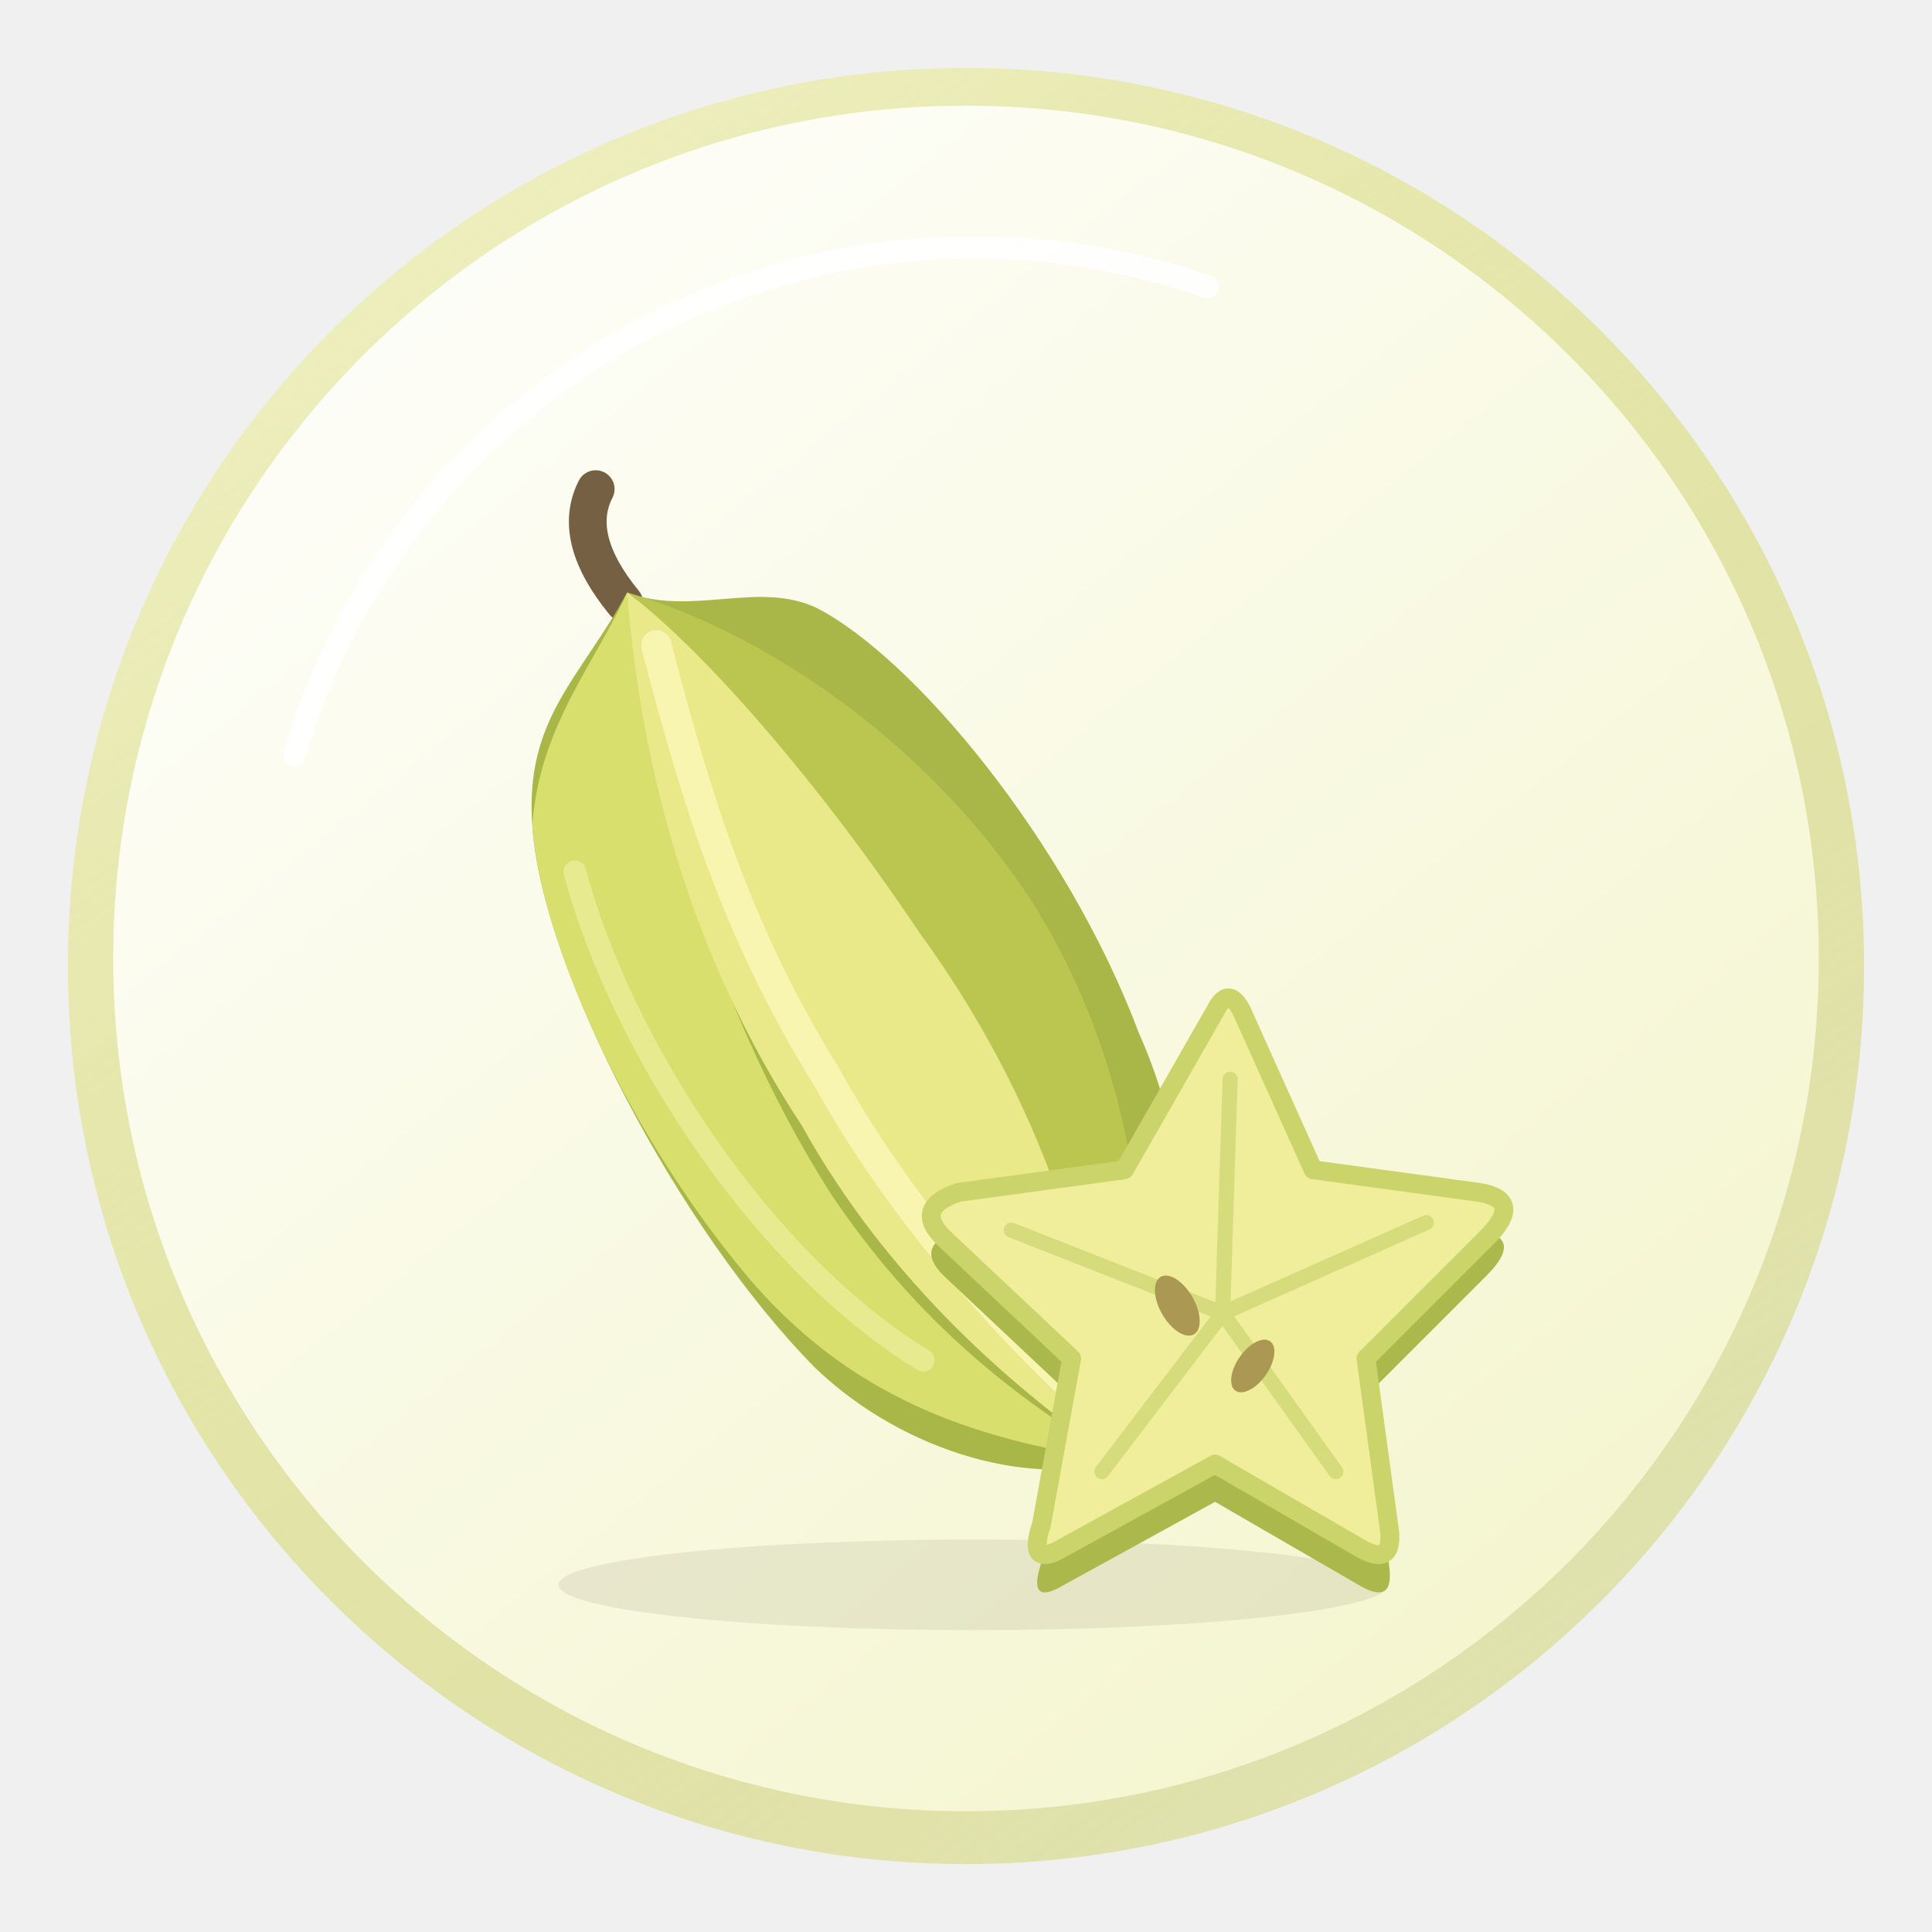
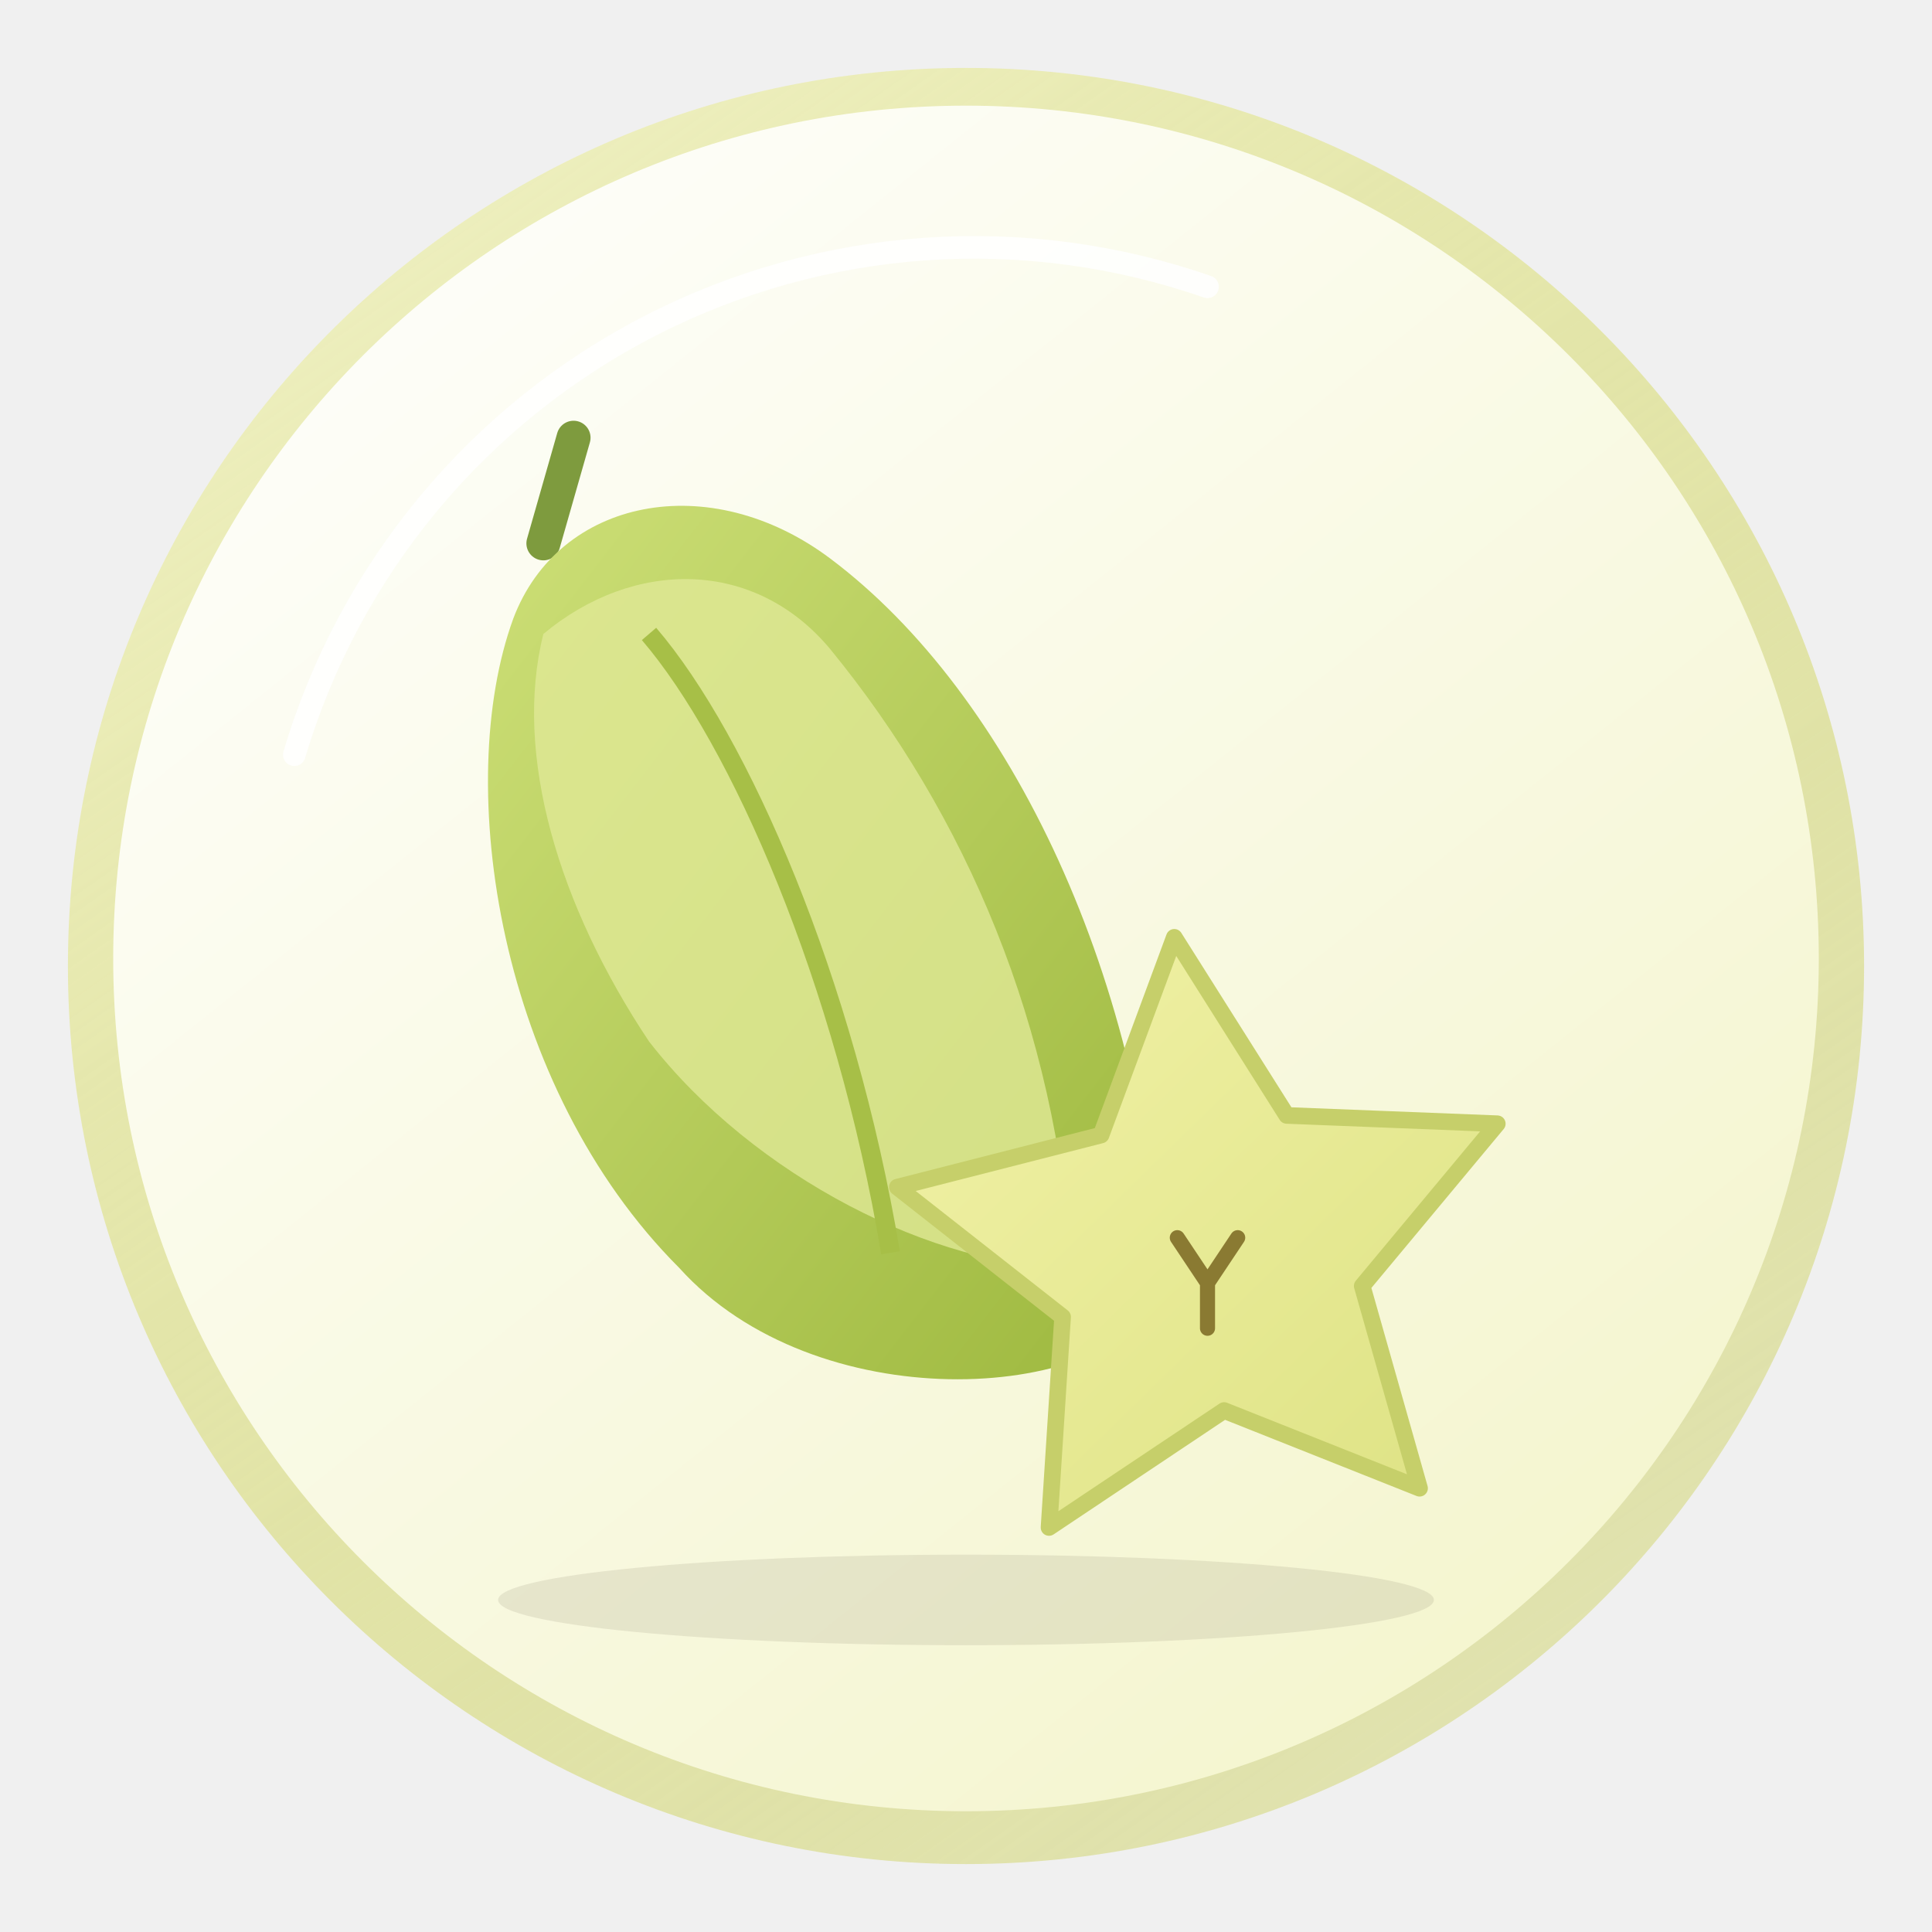
<svg xmlns="http://www.w3.org/2000/svg" width="256" height="256" viewBox="0 0 256 256" role="img" aria-labelledby="title">
  <defs>
    <linearGradient id="bg" x1="0" y1="0" x2="0.8" y2="1">
      <stop stop-color="#FFFFFF" />
      <stop offset="1" stop-color="#F4F5CD" />
    </linearGradient>
    <linearGradient id="rim" x1="0" y1="0" x2="0.7" y2="1">
      <stop stop-color="#F4F5CD" />
      <stop offset="1" stop-color="#C7CC46" stop-opacity="0.38" />
    </linearGradient>
    <linearGradient id="leaf" x1="0" y1="0" x2="0.8" y2="1">
      <stop stop-color="#8DBB51" />
      <stop offset="1" stop-color="#317450" />
    </linearGradient>
-     <linearGradient id="f" x1="0.15" y1="0" x2="0.85" y2="1">
-       <stop stop-color="#E2E68A" />
-       <stop offset="1" stop-color="#B4C044" />
+     <linearGradient id="f" x1="0" y1="0" x2="1" y2="1">
+       <stop stop-color="#CDDF77" />
+       <stop offset="1" stop-color="#9DB83E" />
+     </linearGradient>
+     <linearGradient id="sf" x1="0" y1="0" x2="1" y2="1">
+       <stop stop-color="#F2F2A8" />
+       <stop offset="1" stop-color="#DDE283" />
    </linearGradient>
  </defs>
  <circle cx="128" cy="128" r="119" fill="url(#rim)" />
  <circle cx="128" cy="127" r="113" fill="url(#bg)" />
  <path d="M39 100A94 94 0 0 1 160 38" fill="none" stroke="#FFF" stroke-width="3" stroke-linecap="round" opacity="0.85" />
-   <ellipse cx="129" cy="210" rx="55" ry="6" fill="#6F6250" opacity="0.12" />
-   <g transform="rotate(-29 115 134)">
-     <path d="M113 71 Q111 60 117 56" fill="none" stroke="#766044" stroke-width="5" stroke-linecap="round" />
-     <path d="M114 70 C103 77 94 78 88 91 C80 108 79 147 86 172 C91 188 104 200 115 202 C130 193 143 177 145 154 C149 127 143 96 135 84 C130 77 120 77 114 70Z" fill="#A8B747" />
-     <path d="M114 70 C106 90 97 121 99 153 C101 176 109 191 115 202 C99 190 88 177 84 157 C79 131 82 104 88 91 C95 80 106 76 114 70Z" fill="#D9DF6D" />
-     <path d="M114 70 C127 83 139 106 141 131 C143 160 130 188 115 202 C121 174 122 153 120 131 C118 109 115 89 114 70Z" fill="#BBC650" />
-     <path d="M114 70 C104 92 98 117 100 143 C100 167 108 188 115 202 C126 176 129 152 126 128 C124 104 119 81 114 70Z" fill="#E9E98A" />
-     <path d="M114 78 C108 101 105 118 106 139 C106 160 111 179 114 189" fill="none" stroke="#FFFBC2" stroke-width="4" stroke-linecap="round" opacity=".7" />
-     <path d="M90 99 C84 123 87 157 99 178" fill="none" stroke="#EEF0A0" stroke-width="3" stroke-linecap="round" opacity=".65" />
-   </g>
-   <path d="M161 134 Q163 130 165 135 L174 155 L196 158 Q202 159 197 164 L181 180 L184 202 Q185 208 180 205 L161 194 L141 205 Q136 208 138 202 L142 180 L125 164 Q121 160 127 158 L149 155Z" fill="#AAB84C" transform="translate(0 5)" />
-   <path d="M161 134 Q163 130 165 135 L174 155 L196 158 Q202 159 197 164 L181 180 L184 202 Q185 208 180 205 L161 194 L141 205 Q136 208 138 202 L142 180 L125 164 Q121 160 127 158 L149 155Z" fill="#F0EE9B" stroke="#CAD46A" stroke-width="2.5" stroke-linejoin="round" />
-   <path d="M163 143 L162 174 L189 162 M162 174 L177 195 M162 174 L146 195 M162 174 L134 163" fill="none" stroke="#D6DB7C" stroke-width="2" stroke-linecap="round" />
-   <ellipse cx="156" cy="173" rx="2.3" ry="4.4" transform="rotate(-30 156 173)" fill="#AB9953" />
-   <ellipse cx="166" cy="181" rx="2.1" ry="4" transform="rotate(35 166 181)" fill="#AB9953" />
+   <ellipse cx="128" cy="212" rx="62" ry="6" fill="#6F6250" opacity="0.13" />
+   <path d="M72 72L76 58" fill="none" stroke="#7E9B3E" stroke-width="4.5" stroke-linecap="round" />
+   <path d="M68 82C74 66 94 62 110 74C134 92 152 130 154 172C146 186 108 188 90 168C66 144 60 104 68 82Z" fill="url(#f)" />
+   <path d="M72 84C84 74 100 74 110 86C128 108 140 136 142 168C124 168 100 156 86 138C74 120 68 100 72 84Z" fill="#E0E996" opacity="0.8" />
+   <path d="M86 84C98 98 112 130 118 166" fill="none" stroke="#A7BF47" stroke-width="2.5" />
+   <path d="M155.6 124.2L170.5 147.8L198.4 148.9L180.5 170.4L188.1 197.2L162.2 186.9L139.0 202.4L140.8 174.5L118.9 157.3L145.9 150.4Z" fill="url(#sf)" stroke="#C6CF6A" stroke-width="2.2" stroke-linejoin="round" />
+   <path d="M156 164L160 170L164 164M160 170L160 176" fill="none" stroke="#8A7A32" stroke-width="2" stroke-linecap="round" />
</svg>
